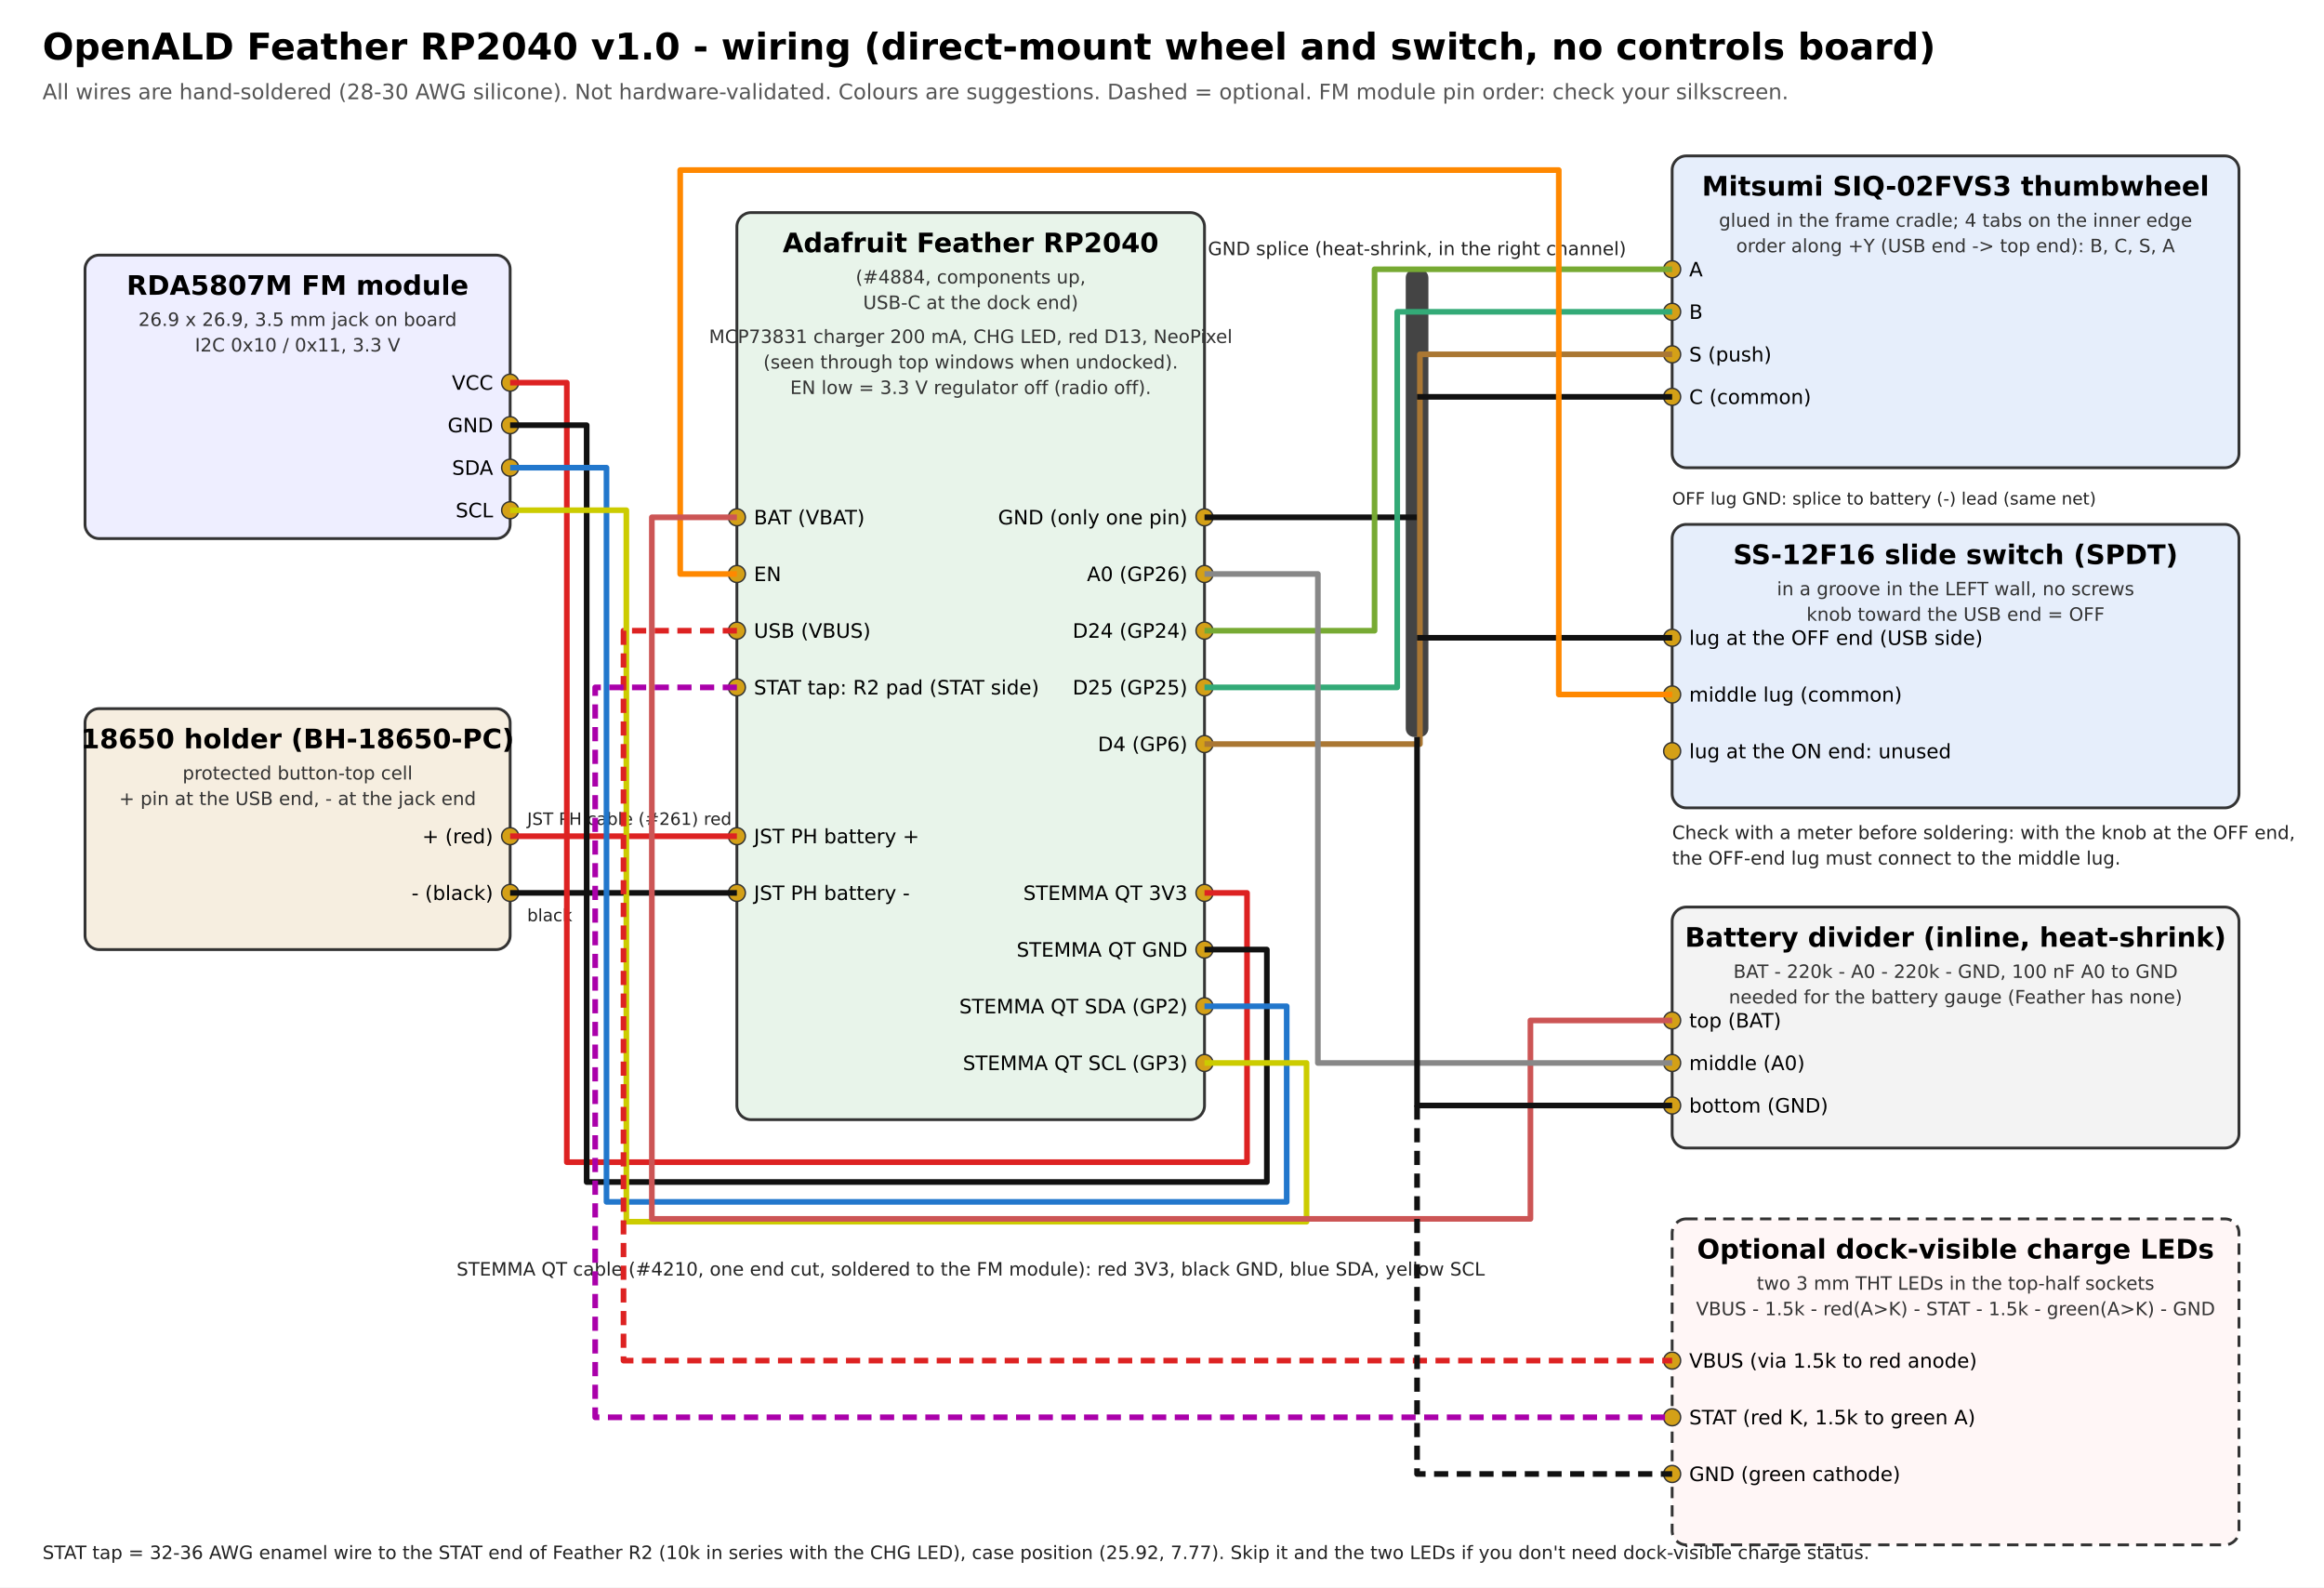
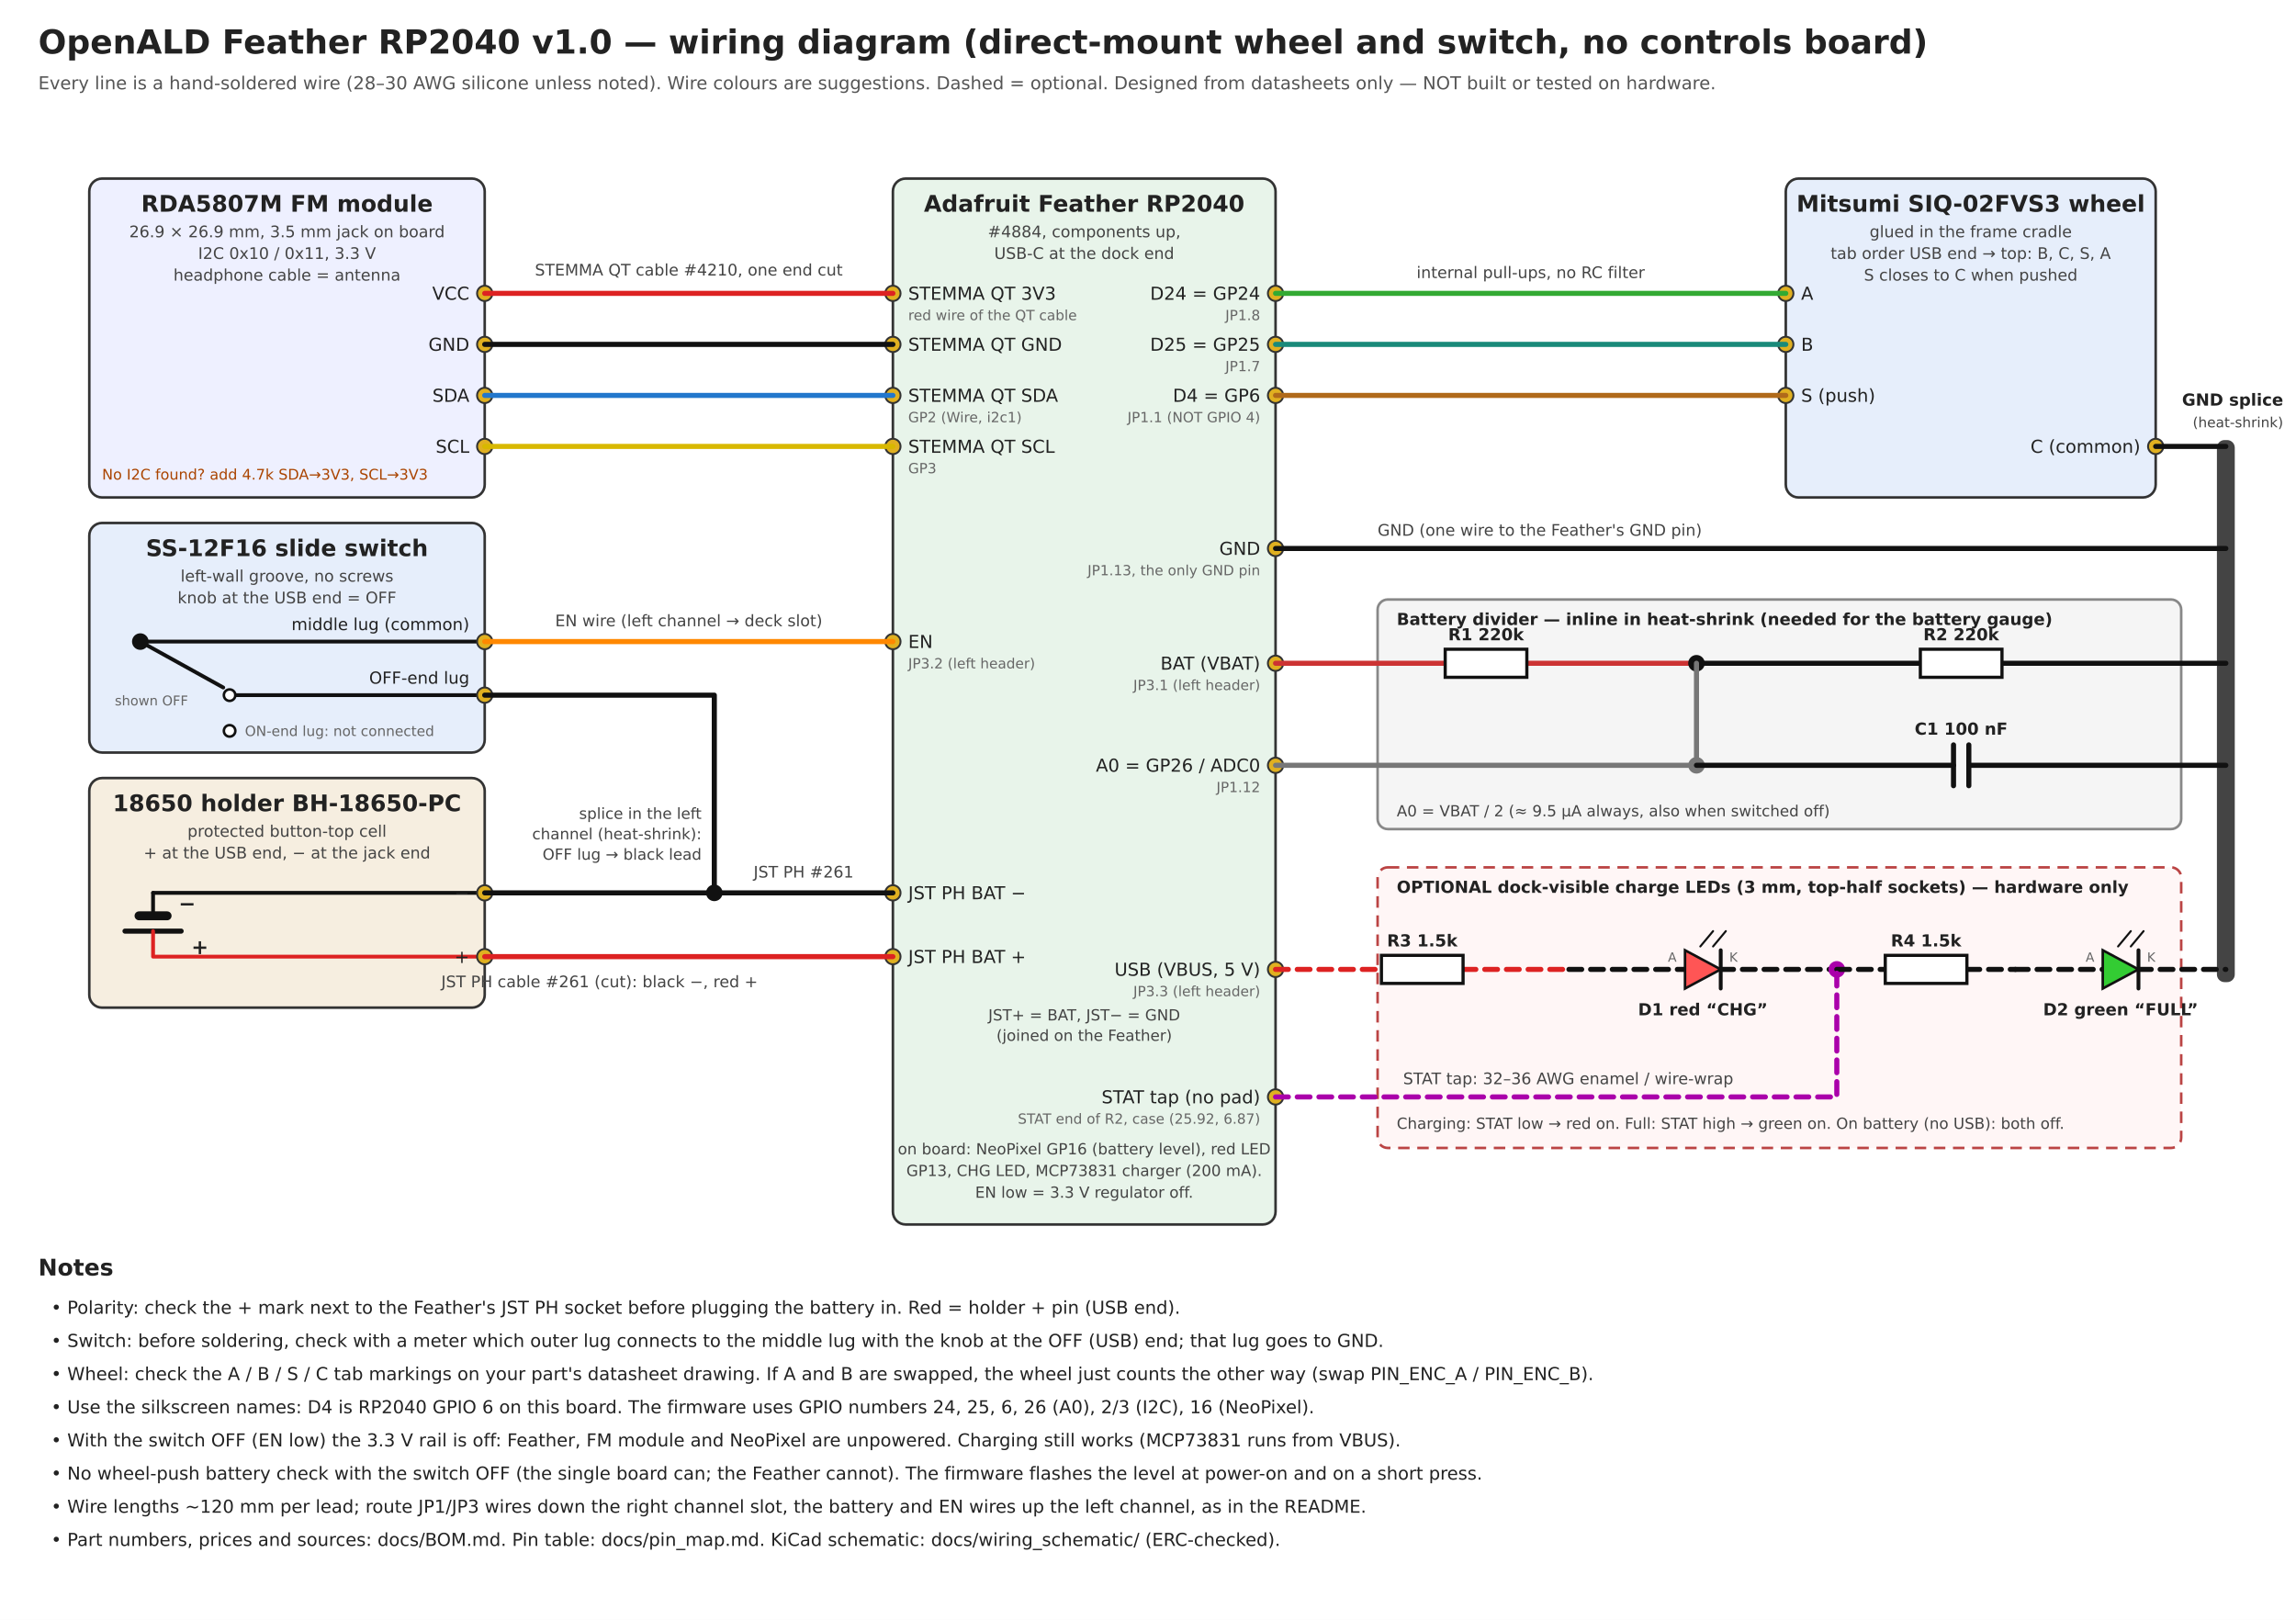
- <svg xmlns="http://www.w3.org/2000/svg" width="1640" height="1120" viewBox="0 0 1640 1120" font-family="DejaVu Sans, Arial, sans-serif">
-   <rect width="1640" height="1120" fill="white" />
-   <text x="30" y="42" font-size="26" font-weight="bold">OpenALD Feather RP2040 v1.0 - wiring (direct-mount wheel and switch, no controls board)</text>
-   <text x="30" y="70" font-size="15" fill="#555">All wires are hand-soldered (28-30 AWG silicone). Not hardware-validated. Colours are suggestions. Dashed = optional. FM module pin order: check your silkscreen.</text>
-   <rect x="520" y="150" width="330" height="640" rx="10" fill="#e8f4ea" stroke="#333" stroke-width="2" />
-   <text x="685.0" y="178" font-size="19" font-weight="bold" text-anchor="middle">Adafruit Feather RP2040</text>
-   <text x="685.0" y="200" font-size="13" fill="#333" text-anchor="middle">(#4884, components up,</text>
-   <text x="685.0" y="218" font-size="13" fill="#333" text-anchor="middle">USB-C at the dock end)</text>
-   <circle cx="520" cy="365" r="6" fill="#d4a017" stroke="#333" />
-   <text x="532" y="370" font-size="14">BAT (VBAT)</text>
-   <circle cx="520" cy="405" r="6" fill="#d4a017" stroke="#333" />
-   <text x="532" y="410" font-size="14">EN</text>
-   <circle cx="520" cy="445" r="6" fill="#d4a017" stroke="#333" />
-   <text x="532" y="450" font-size="14">USB (VBUS)</text>
-   <circle cx="520" cy="485" r="6" fill="#d4a017" stroke="#333" />
-   <text x="532" y="490" font-size="14">STAT tap: R2 pad (STAT side)</text>
-   <circle cx="520" cy="590" r="6" fill="#d4a017" stroke="#333" />
-   <text x="532" y="595" font-size="14">JST PH battery +</text>
-   <circle cx="520" cy="630" r="6" fill="#d4a017" stroke="#333" />
-   <text x="532" y="635" font-size="14">JST PH battery -</text>
-   <circle cx="850" cy="365" r="6" fill="#d4a017" stroke="#333" />
-   <text x="838" y="370" font-size="14" text-anchor="end">GND (only one pin)</text>
-   <circle cx="850" cy="405" r="6" fill="#d4a017" stroke="#333" />
-   <text x="838" y="410" font-size="14" text-anchor="end">A0 (GP26)</text>
-   <circle cx="850" cy="445" r="6" fill="#d4a017" stroke="#333" />
-   <text x="838" y="450" font-size="14" text-anchor="end">D24 (GP24)</text>
-   <circle cx="850" cy="485" r="6" fill="#d4a017" stroke="#333" />
-   <text x="838" y="490" font-size="14" text-anchor="end">D25 (GP25)</text>
-   <circle cx="850" cy="525" r="6" fill="#d4a017" stroke="#333" />
-   <text x="838" y="530" font-size="14" text-anchor="end">D4 (GP6)</text>
-   <circle cx="850" cy="630" r="6" fill="#d4a017" stroke="#333" />
-   <text x="838" y="635" font-size="14" text-anchor="end">STEMMA QT 3V3</text>
-   <circle cx="850" cy="670" r="6" fill="#d4a017" stroke="#333" />
-   <text x="838" y="675" font-size="14" text-anchor="end">STEMMA QT GND</text>
-   <circle cx="850" cy="710" r="6" fill="#d4a017" stroke="#333" />
-   <text x="838" y="715" font-size="14" text-anchor="end">STEMMA QT SDA (GP2)</text>
-   <circle cx="850" cy="750" r="6" fill="#d4a017" stroke="#333" />
-   <text x="838" y="755" font-size="14" text-anchor="end">STEMMA QT SCL (GP3)</text>
-   <text x="685.0" y="242" font-size="13" fill="#333" text-anchor="middle">MCP73831 charger 200 mA, CHG LED, red D13, NeoPixel</text>
-   <text x="685.0" y="260" font-size="13" fill="#333" text-anchor="middle">(seen through top windows when undocked).</text>
-   <text x="685.0" y="278" font-size="13" fill="#333" text-anchor="middle">EN low = 3.3 V regulator off (radio off).</text>
-   <rect x="60" y="500" width="300" height="170" rx="10" fill="#f6eee0" stroke="#333" stroke-width="2" />
-   <text x="210.0" y="528" font-size="19" font-weight="bold" text-anchor="middle">18650 holder (BH-18650-PC)</text>
-   <text x="210.0" y="550" font-size="13" fill="#333" text-anchor="middle">protected button-top cell</text>
-   <text x="210.0" y="568" font-size="13" fill="#333" text-anchor="middle">+ pin at the USB end, - at the jack end</text>
-   <circle cx="360" cy="590" r="6" fill="#d4a017" stroke="#333" />
-   <text x="348" y="595" font-size="14" text-anchor="end">+ (red)</text>
-   <circle cx="360" cy="630" r="6" fill="#d4a017" stroke="#333" />
-   <text x="348" y="635" font-size="14" text-anchor="end">- (black)</text>
-   <path d="M360,590 L470,590 L470,590 L520,590" fill="none" stroke="#d22" stroke-width="4" stroke-linejoin="round" />
-   <text x="372" y="582" font-size="12" fill="#222">JST PH cable (#261) red</text>
-   <path d="M360,630 L490,630 L490,630 L520,630" fill="none" stroke="#111" stroke-width="4" stroke-linejoin="round" />
-   <text x="372" y="650" font-size="12" fill="#222">black</text>
-   <rect x="60" y="180" width="300" height="200" rx="10" fill="#eef" stroke="#333" stroke-width="2" />
-   <text x="210.0" y="208" font-size="19" font-weight="bold" text-anchor="middle">RDA5807M FM module</text>
-   <text x="210.0" y="230" font-size="13" fill="#333" text-anchor="middle">26.9 x 26.9, 3.5 mm jack on board</text>
-   <text x="210.0" y="248" font-size="13" fill="#333" text-anchor="middle">I2C 0x10 / 0x11, 3.3 V</text>
-   <circle cx="360" cy="270" r="6" fill="#d4a017" stroke="#333" />
-   <text x="348" y="275" font-size="14" text-anchor="end">VCC</text>
-   <circle cx="360" cy="300" r="6" fill="#d4a017" stroke="#333" />
-   <text x="348" y="305" font-size="14" text-anchor="end">GND</text>
-   <circle cx="360" cy="330" r="6" fill="#d4a017" stroke="#333" />
-   <text x="348" y="335" font-size="14" text-anchor="end">SDA</text>
-   <circle cx="360" cy="360" r="6" fill="#d4a017" stroke="#333" />
-   <text x="348" y="365" font-size="14" text-anchor="end">SCL</text>
-   <path d="M850,630 L880,630 L880,820 L400,820 L400,270 L360,270" fill="none" stroke="#d22" stroke-width="4" stroke-linejoin="round" />
-   <path d="M850,670 L894,670 L894,834 L414,834 L414,300 L360,300" fill="none" stroke="#111" stroke-width="4" stroke-linejoin="round" />
-   <path d="M850,710 L908,710 L908,848 L428,848 L428,330 L360,330" fill="none" stroke="#27c" stroke-width="4" stroke-linejoin="round" />
-   <path d="M850,750 L922,750 L922,862 L442,862 L442,360 L360,360" fill="none" stroke="#cc0" stroke-width="4" stroke-linejoin="round" />
-   <text x="685.0" y="900" font-size="13" fill="#222" text-anchor="middle">STEMMA QT cable (#4210, one end cut, soldered to the FM module): red 3V3, black GND, blue SDA, yellow SCL</text>
-   <rect x="992" y="190" width="16" height="330" fill="#444" rx="6" />
-   <text x="1000" y="180" font-size="13" fill="#222" text-anchor="middle">GND splice (heat-shrink, in the right channel)</text>
-   <path d="M850,365 L1000,365" fill="none" stroke="#111" stroke-width="4" stroke-linejoin="round" />
-   <rect x="1180" y="110" width="400" height="220" rx="10" fill="#e6eefb" stroke="#333" stroke-width="2" />
-   <text x="1380.0" y="138" font-size="19" font-weight="bold" text-anchor="middle">Mitsumi SIQ-02FVS3 thumbwheel</text>
-   <text x="1380.0" y="160" font-size="13" fill="#333" text-anchor="middle">glued in the frame cradle; 4 tabs on the inner edge</text>
-   <text x="1380.0" y="178" font-size="13" fill="#333" text-anchor="middle">order along +Y (USB end -&gt; top end): B, C, S, A</text>
-   <circle cx="1180" cy="190" r="6" fill="#d4a017" stroke="#333" />
-   <text x="1192" y="195" font-size="14">A</text>
-   <circle cx="1180" cy="220" r="6" fill="#d4a017" stroke="#333" />
-   <text x="1192" y="225" font-size="14">B</text>
-   <circle cx="1180" cy="250" r="6" fill="#d4a017" stroke="#333" />
-   <text x="1192" y="255" font-size="14">S (push)</text>
-   <circle cx="1180" cy="280" r="6" fill="#d4a017" stroke="#333" />
-   <text x="1192" y="285" font-size="14">C (common)</text>
-   <path d="M850,445 L970,445 L970,190 L1180,190" fill="none" stroke="#7a3" stroke-width="4" stroke-linejoin="round" />
-   <path d="M850,485 L986,485 L986,220 L1180,220" fill="none" stroke="#3a7" stroke-width="4" stroke-linejoin="round" />
-   <path d="M850,525 L1002,525 L1002,250 L1180,250" fill="none" stroke="#a73" stroke-width="4" stroke-linejoin="round" />
-   <path d="M1000,280 L1180,280" fill="none" stroke="#111" stroke-width="4" stroke-linejoin="round" />
-   <rect x="1180" y="370" width="400" height="200" rx="10" fill="#e6eefb" stroke="#333" stroke-width="2" />
-   <text x="1380.0" y="398" font-size="19" font-weight="bold" text-anchor="middle">SS-12F16 slide switch (SPDT)</text>
-   <text x="1380.0" y="420" font-size="13" fill="#333" text-anchor="middle">in a groove in the LEFT wall, no screws</text>
-   <text x="1380.0" y="438" font-size="13" fill="#333" text-anchor="middle">knob toward the USB end = OFF</text>
-   <circle cx="1180" cy="450" r="6" fill="#d4a017" stroke="#333" />
-   <text x="1192" y="455" font-size="14">lug at the OFF end (USB side)</text>
-   <circle cx="1180" cy="490" r="6" fill="#d4a017" stroke="#333" />
-   <text x="1192" y="495" font-size="14">middle lug (common)</text>
-   <circle cx="1180" cy="530" r="6" fill="#d4a017" stroke="#333" />
-   <text x="1192" y="535" font-size="14">lug at the ON end: unused</text>
-   <path d="M1000,450 L1180,450" fill="none" stroke="#111" stroke-width="4" stroke-linejoin="round" />
-   <path d="M520,405 L480,405 L480,120 L1100,120 L1100,490 L1180,490" fill="none" stroke="#f80" stroke-width="4" stroke-linejoin="round" />
-   <text x="1180" y="592" font-size="13" fill="#222" text-anchor="start">Check with a meter before soldering: with the knob at the OFF end,</text>
-   <text x="1180" y="610" font-size="13" fill="#222" text-anchor="start">the OFF-end lug must connect to the middle lug.</text>
-   <text x="1180" y="356" font-size="12" fill="#222" text-anchor="start">OFF lug GND: splice to battery (-) lead (same net)</text>
-   <rect x="1180" y="640" width="400" height="170" rx="10" fill="#f3f3f3" stroke="#333" stroke-width="2" />
-   <text x="1380.0" y="668" font-size="19" font-weight="bold" text-anchor="middle">Battery divider (inline, heat-shrink)</text>
-   <text x="1380.0" y="690" font-size="13" fill="#333" text-anchor="middle">BAT - 220k - A0 - 220k - GND, 100 nF A0 to GND</text>
-   <text x="1380.0" y="708" font-size="13" fill="#333" text-anchor="middle">needed for the battery gauge (Feather has none)</text>
-   <circle cx="1180" cy="720" r="6" fill="#d4a017" stroke="#333" />
-   <text x="1192" y="725" font-size="14">top (BAT)</text>
-   <circle cx="1180" cy="750" r="6" fill="#d4a017" stroke="#333" />
-   <text x="1192" y="755" font-size="14">middle (A0)</text>
-   <circle cx="1180" cy="780" r="6" fill="#d4a017" stroke="#333" />
-   <text x="1192" y="785" font-size="14">bottom (GND)</text>
-   <path d="M520,365 L460,365 L460,860 L1080,860 L1080,720 L1180,720" fill="none" stroke="#c55" stroke-width="4" stroke-linejoin="round" />
-   <path d="M850,405 L930,405 L930,750 L1180,750" fill="none" stroke="#888" stroke-width="4" stroke-linejoin="round" />
-   <path d="M1000,520 L1000,780 L1180,780" fill="none" stroke="#111" stroke-width="4" stroke-linejoin="round" />
-   <rect x="1180" y="860" width="400" height="230" rx="10" fill="#fff6f6" stroke="#333" stroke-width="2" stroke-dasharray="8,5" />
-   <text x="1380.0" y="888" font-size="19" font-weight="bold" text-anchor="middle">Optional dock-visible charge LEDs</text>
-   <text x="1380.0" y="910" font-size="13" fill="#333" text-anchor="middle">two 3 mm THT LEDs in the top-half sockets</text>
-   <text x="1380.0" y="928" font-size="13" fill="#333" text-anchor="middle">VBUS - 1.5k - red(A&gt;K) - STAT - 1.5k - green(A&gt;K) - GND</text>
-   <circle cx="1180" cy="960" r="6" fill="#d4a017" stroke="#333" />
-   <text x="1192" y="965" font-size="14">VBUS (via 1.5k to red anode)</text>
-   <circle cx="1180" cy="1000" r="6" fill="#d4a017" stroke="#333" />
-   <text x="1192" y="1005" font-size="14">STAT (red K, 1.5k to green A)</text>
-   <circle cx="1180" cy="1040" r="6" fill="#d4a017" stroke="#333" />
-   <text x="1192" y="1045" font-size="14">GND (green cathode)</text>
-   <path d="M520,445 L440,445 L440,960 L1180,960" fill="none" stroke="#d22" stroke-width="4" stroke-linejoin="round" stroke-dasharray="10,6" />
-   <path d="M520,485 L420,485 L420,1000 L1180,1000" fill="none" stroke="#a0a" stroke-width="4" stroke-linejoin="round" stroke-dasharray="10,6" />
-   <path d="M1000,780 L1000,1040 L1180,1040" fill="none" stroke="#111" stroke-width="4" stroke-linejoin="round" stroke-dasharray="10,6" />
-   <text x="30" y="1100" font-size="13" fill="#222" text-anchor="start">STAT tap = 32-36 AWG enamel wire to the STAT end of Feather R2 (10k in series with the CHG LED), case position (25.92, 7.77). Skip it and the two LEDs if you don't need dock-visible charge status.</text>
+ <svg xmlns="http://www.w3.org/2000/svg" width="1800" height="1270" viewBox="0 0 1800 1270" font-family="DejaVu Sans, Arial, sans-serif">
+   <rect width="1800" height="1270" fill="white" />
+   <text x="30" y="42" font-size="26" fill="#222" text-anchor="start" font-weight="bold">OpenALD Feather RP2040 v1.0 — wiring diagram (direct-mount wheel and switch, no controls board)</text>
+   <text x="30" y="70" font-size="14" fill="#555" text-anchor="start">Every line is a hand-soldered wire (28–30 AWG silicone unless noted). Wire colours are suggestions. Dashed = optional. Designed from datasheets only — NOT built or tested on hardware.</text>
+   <rect x="700" y="140" width="300" height="820" rx="10" fill="#e8f4ea" stroke="#333" stroke-width="2" />
+   <text x="850.0" y="166" font-size="18" fill="#222" text-anchor="middle" font-weight="bold">Adafruit Feather RP2040</text>
+   <text x="850.0" y="186" font-size="12.5" fill="#444" text-anchor="middle">#4884, components up,</text>
+   <text x="850.0" y="203" font-size="12.5" fill="#444" text-anchor="middle">USB-C at the dock end</text>
+   <circle cx="700" cy="230" r="6" fill="#e0b020" stroke="#333" stroke-width="1.5" />
+   <text x="712" y="235" font-size="14" fill="#222" text-anchor="start">STEMMA QT 3V3</text>
+   <text x="712" y="251" font-size="11" fill="#666" text-anchor="start">red wire of the QT cable</text>
+   <circle cx="700" cy="270" r="6" fill="#e0b020" stroke="#333" stroke-width="1.5" />
+   <text x="712" y="275" font-size="14" fill="#222" text-anchor="start">STEMMA QT GND</text>
+   <circle cx="700" cy="310" r="6" fill="#e0b020" stroke="#333" stroke-width="1.5" />
+   <text x="712" y="315" font-size="14" fill="#222" text-anchor="start">STEMMA QT SDA</text>
+   <text x="712" y="331" font-size="11" fill="#666" text-anchor="start">GP2 (Wire, i2c1)</text>
+   <circle cx="700" cy="350" r="6" fill="#e0b020" stroke="#333" stroke-width="1.5" />
+   <text x="712" y="355" font-size="14" fill="#222" text-anchor="start">STEMMA QT SCL</text>
+   <text x="712" y="371" font-size="11" fill="#666" text-anchor="start">GP3</text>
+   <circle cx="700" cy="503" r="6" fill="#e0b020" stroke="#333" stroke-width="1.5" />
+   <text x="712" y="508" font-size="14" fill="#222" text-anchor="start">EN</text>
+   <text x="712" y="524" font-size="11" fill="#666" text-anchor="start">JP3.2 (left header)</text>
+   <circle cx="700" cy="750" r="6" fill="#e0b020" stroke="#333" stroke-width="1.5" />
+   <text x="712" y="755" font-size="14" fill="#222" text-anchor="start">JST PH BAT +</text>
+   <circle cx="700" cy="700" r="6" fill="#e0b020" stroke="#333" stroke-width="1.5" />
+   <text x="712" y="705" font-size="14" fill="#222" text-anchor="start">JST PH BAT −</text>
+   <circle cx="1000" cy="230" r="6" fill="#e0b020" stroke="#333" stroke-width="1.5" />
+   <text x="988" y="235" font-size="14" fill="#222" text-anchor="end">D24 = GP24</text>
+   <text x="988" y="251" font-size="11" fill="#666" text-anchor="end">JP1.8</text>
+   <circle cx="1000" cy="270" r="6" fill="#e0b020" stroke="#333" stroke-width="1.5" />
+   <text x="988" y="275" font-size="14" fill="#222" text-anchor="end">D25 = GP25</text>
+   <text x="988" y="291" font-size="11" fill="#666" text-anchor="end">JP1.7</text>
+   <circle cx="1000" cy="310" r="6" fill="#e0b020" stroke="#333" stroke-width="1.5" />
+   <text x="988" y="315" font-size="14" fill="#222" text-anchor="end">D4 = GP6</text>
+   <text x="988" y="331" font-size="11" fill="#666" text-anchor="end">JP1.1 (NOT GPIO 4)</text>
+   <circle cx="1000" cy="430" r="6" fill="#e0b020" stroke="#333" stroke-width="1.5" />
+   <text x="988" y="435" font-size="14" fill="#222" text-anchor="end">GND</text>
+   <text x="988" y="451" font-size="11" fill="#666" text-anchor="end">JP1.13, the only GND pin</text>
+   <circle cx="1000" cy="520" r="6" fill="#e0b020" stroke="#333" stroke-width="1.5" />
+   <text x="988" y="525" font-size="14" fill="#222" text-anchor="end">BAT (VBAT)</text>
+   <text x="988" y="541" font-size="11" fill="#666" text-anchor="end">JP3.1 (left header)</text>
+   <circle cx="1000" cy="600" r="6" fill="#e0b020" stroke="#333" stroke-width="1.5" />
+   <text x="988" y="605" font-size="14" fill="#222" text-anchor="end">A0 = GP26 / ADC0</text>
+   <text x="988" y="621" font-size="11" fill="#666" text-anchor="end">JP1.12</text>
+   <circle cx="1000" cy="760" r="6" fill="#e0b020" stroke="#333" stroke-width="1.5" />
+   <text x="988" y="765" font-size="14" fill="#222" text-anchor="end">USB (VBUS, 5 V)</text>
+   <text x="988" y="781" font-size="11" fill="#666" text-anchor="end">JP3.3 (left header)</text>
+   <circle cx="1000" cy="860" r="6" fill="#e0b020" stroke="#333" stroke-width="1.5" />
+   <text x="988" y="865" font-size="14" fill="#222" text-anchor="end">STAT tap (no pad)</text>
+   <text x="988" y="881" font-size="11" fill="#666" text-anchor="end">STAT end of R2, case (25.92, 6.87)</text>
+   <text x="850.0" y="905" font-size="12" fill="#444" text-anchor="middle">on board: NeoPixel GP16 (battery level), red LED</text>
+   <text x="850.0" y="922" font-size="12" fill="#444" text-anchor="middle">GP13, CHG LED, MCP73831 charger (200 mA).</text>
+   <text x="850.0" y="939" font-size="12" fill="#444" text-anchor="middle">EN low = 3.3 V regulator off.</text>
+   <text x="850.0" y="800" font-size="12" fill="#444" text-anchor="middle">JST+ = BAT, JST− = GND</text>
+   <text x="850.0" y="816" font-size="12" fill="#444" text-anchor="middle">(joined on the Feather)</text>
+   <rect x="70" y="140" width="310" height="250" rx="10" fill="#eef0ff" stroke="#333" stroke-width="2" />
+   <text x="225.0" y="166" font-size="18" fill="#222" text-anchor="middle" font-weight="bold">RDA5807M FM module</text>
+   <text x="225.0" y="186" font-size="12.5" fill="#444" text-anchor="middle">26.9 × 26.9 mm, 3.5 mm jack on board</text>
+   <text x="225.0" y="203" font-size="12.5" fill="#444" text-anchor="middle">I2C 0x10 / 0x11, 3.3 V</text>
+   <text x="225.0" y="220" font-size="12.5" fill="#444" text-anchor="middle">headphone cable = antenna</text>
+   <circle cx="380" cy="230" r="6" fill="#e0b020" stroke="#333" stroke-width="1.5" />
+   <text x="368" y="235" font-size="14" fill="#222" text-anchor="end">VCC</text>
+   <path d="M380,230 L700,230" fill="none" stroke="#d22" stroke-width="4" stroke-linejoin="round" stroke-linecap="round" />
+   <circle cx="380" cy="270" r="6" fill="#e0b020" stroke="#333" stroke-width="1.5" />
+   <text x="368" y="275" font-size="14" fill="#222" text-anchor="end">GND</text>
+   <path d="M380,270 L700,270" fill="none" stroke="#111" stroke-width="4" stroke-linejoin="round" stroke-linecap="round" />
+   <circle cx="380" cy="310" r="6" fill="#e0b020" stroke="#333" stroke-width="1.5" />
+   <text x="368" y="315" font-size="14" fill="#222" text-anchor="end">SDA</text>
+   <path d="M380,310 L700,310" fill="none" stroke="#27c" stroke-width="4" stroke-linejoin="round" stroke-linecap="round" />
+   <circle cx="380" cy="350" r="6" fill="#e0b020" stroke="#333" stroke-width="1.5" />
+   <text x="368" y="355" font-size="14" fill="#222" text-anchor="end">SCL</text>
+   <path d="M380,350 L700,350" fill="none" stroke="#d8b800" stroke-width="4" stroke-linejoin="round" stroke-linecap="round" />
+   <text x="540.0" y="216" font-size="12.5" fill="#444" text-anchor="middle">STEMMA QT cable #4210, one end cut</text>
+   <text x="80" y="376" font-size="11.5" fill="#a40" text-anchor="start">No I2C found? add 4.7k SDA→3V3, SCL→3V3</text>
+   <rect x="70" y="410" width="310" height="180" rx="10" fill="#e6eefb" stroke="#333" stroke-width="2" />
+   <text x="225.0" y="436" font-size="18" fill="#222" text-anchor="middle" font-weight="bold">SS-12F16 slide switch</text>
+   <text x="225.0" y="456" font-size="12.5" fill="#444" text-anchor="middle">left-wall groove, no screws</text>
+   <text x="225.0" y="473" font-size="12.5" fill="#444" text-anchor="middle">knob at the USB end = OFF</text>
+   <path d="M110,503 L380,503" fill="none" stroke="#111" stroke-width="3" stroke-linejoin="round" stroke-linecap="round" />
+   <circle cx="110" cy="503" r="6.5" fill="#111" />
+   <path d="M110,503 L175,539" fill="none" stroke="#111" stroke-width="3" stroke-linejoin="round" stroke-linecap="round" />
+   <circle cx="180" cy="545" r="4.5" fill="white" stroke="#111" stroke-width="2" />
+   <path d="M185,545 L380,545" fill="none" stroke="#111" stroke-width="3" stroke-linejoin="round" stroke-linecap="round" />
+   <circle cx="180" cy="573" r="4.5" fill="white" stroke="#111" stroke-width="2" />
+   <text x="192" y="577" font-size="11" fill="#666" text-anchor="start">ON-end lug: not connected</text>
+   <text x="90" y="553" font-size="10.5" fill="#666" text-anchor="start">shown OFF</text>
+   <circle cx="380" cy="503" r="6" fill="#e0b020" stroke="#333" stroke-width="1.5" />
+   <text x="368" y="494" font-size="13" fill="#222" text-anchor="end">middle lug (common)</text>
+   <circle cx="380" cy="545" r="6" fill="#e0b020" stroke="#333" stroke-width="1.5" />
+   <text x="368" y="536" font-size="13" fill="#222" text-anchor="end">OFF-end lug</text>
+   <path d="M380,503 L700,503" fill="none" stroke="#f80" stroke-width="4" stroke-linejoin="round" stroke-linecap="round" />
+   <text x="540.0" y="491" font-size="12.5" fill="#444" text-anchor="middle">EN wire (left channel → deck slot)</text>
+   <rect x="70" y="610" width="310" height="180" rx="10" fill="#f6eee0" stroke="#333" stroke-width="2" />
+   <text x="225.0" y="636" font-size="18" fill="#222" text-anchor="middle" font-weight="bold">18650 holder BH-18650-PC</text>
+   <text x="225.0" y="656" font-size="12.5" fill="#444" text-anchor="middle">protected button-top cell</text>
+   <text x="225.0" y="673" font-size="12.5" fill="#444" text-anchor="middle">+ at the USB end, − at the jack end</text>
+   <path d="M120,700 L380,700" fill="none" stroke="#111" stroke-width="3" stroke-linejoin="round" stroke-linecap="round" />
+   <path d="M120,700 L120,718" fill="none" stroke="#111" stroke-width="3" stroke-linejoin="round" stroke-linecap="round" />
+   <path d="M109,718 L131,718" fill="none" stroke="#111" stroke-width="7" stroke-linejoin="round" stroke-linecap="round" />
+   <path d="M98,730 L142,730" fill="none" stroke="#111" stroke-width="4" stroke-linejoin="round" stroke-linecap="round" />
+   <path d="M120,730 L120,750 L380,750" fill="none" stroke="#d22" stroke-width="3" stroke-linejoin="round" stroke-linecap="round" />
+   <text x="140" y="714" font-size="16" fill="#222" text-anchor="start" font-weight="bold">−</text>
+   <text x="150" y="748" font-size="16" fill="#222" text-anchor="start" font-weight="bold">+</text>
+   <circle cx="380" cy="750" r="6" fill="#e0b020" stroke="#333" stroke-width="1.5" />
+   <text x="368" y="755" font-size="14" fill="#222" text-anchor="end">+</text>
+   <circle cx="380" cy="700" r="6" fill="#e0b020" stroke="#333" stroke-width="1.5" />
+   <text x="368" y="705" font-size="14" fill="#222" text-anchor="end">−</text>
+   <path d="M380,750 L700,750" fill="none" stroke="#d22" stroke-width="4" stroke-linejoin="round" stroke-linecap="round" />
+   <path d="M380,700 L700,700" fill="none" stroke="#111" stroke-width="4" stroke-linejoin="round" stroke-linecap="round" />
+   <text x="630" y="688" font-size="12.5" fill="#444" text-anchor="middle">JST PH #261</text>
+   <text x="470" y="774" font-size="12.5" fill="#444" text-anchor="middle">JST PH cable #261 (cut): black −, red +</text>
+   <path d="M380,545 L560,545 L560,700" fill="none" stroke="#111" stroke-width="4" stroke-linejoin="round" stroke-linecap="round" />
+   <circle cx="560" cy="700" r="6.5" fill="#111" />
+   <text x="550" y="642" font-size="12" fill="#444" text-anchor="end">splice in the left</text>
+   <text x="550" y="658" font-size="12" fill="#444" text-anchor="end">channel (heat-shrink):</text>
+   <text x="550" y="674" font-size="12" fill="#444" text-anchor="end">OFF lug → black lead</text>
+   <rect x="1738" y="345" width="14" height="425" rx="6" fill="#444" />
+   <text x="1790" y="318" font-size="13" fill="#222" text-anchor="end" font-weight="bold">GND splice</text>
+   <text x="1790" y="335" font-size="11" fill="#444" text-anchor="end">(heat-shrink)</text>
+   <path d="M1000,430 L1745,430" fill="none" stroke="#111" stroke-width="4" stroke-linejoin="round" stroke-linecap="round" />
+   <text x="1080" y="420" font-size="12.5" fill="#444" text-anchor="start">GND (one wire to the Feather's GND pin)</text>
+   <rect x="1400" y="140" width="290" height="250" rx="10" fill="#e6eefb" stroke="#333" stroke-width="2" />
+   <text x="1545.0" y="166" font-size="18" fill="#222" text-anchor="middle" font-weight="bold">Mitsumi SIQ-02FVS3 wheel</text>
+   <text x="1545.0" y="186" font-size="12.5" fill="#444" text-anchor="middle">glued in the frame cradle</text>
+   <text x="1545.0" y="203" font-size="12.5" fill="#444" text-anchor="middle">tab order USB end → top: B, C, S, A</text>
+   <text x="1545.0" y="220" font-size="12.5" fill="#444" text-anchor="middle">S closes to C when pushed</text>
+   <circle cx="1400" cy="230" r="6" fill="#e0b020" stroke="#333" stroke-width="1.5" />
+   <text x="1412" y="235" font-size="14" fill="#222" text-anchor="start">A</text>
+   <path d="M1000,230 L1400,230" fill="none" stroke="#3a3" stroke-width="4" stroke-linejoin="round" stroke-linecap="round" />
+   <circle cx="1400" cy="270" r="6" fill="#e0b020" stroke="#333" stroke-width="1.5" />
+   <text x="1412" y="275" font-size="14" fill="#222" text-anchor="start">B</text>
+   <path d="M1000,270 L1400,270" fill="none" stroke="#1a8a7a" stroke-width="4" stroke-linejoin="round" stroke-linecap="round" />
+   <circle cx="1400" cy="310" r="6" fill="#e0b020" stroke="#333" stroke-width="1.5" />
+   <text x="1412" y="315" font-size="14" fill="#222" text-anchor="start">S (push)</text>
+   <path d="M1000,310 L1400,310" fill="none" stroke="#b06a1a" stroke-width="4" stroke-linejoin="round" stroke-linecap="round" />
+   <circle cx="1690" cy="350" r="6" fill="#e0b020" stroke="#333" stroke-width="1.5" />
+   <text x="1678" y="355" font-size="14" fill="#222" text-anchor="end">C (common)</text>
+   <path d="M1690,350 L1745,350" fill="none" stroke="#111" stroke-width="4" stroke-linejoin="round" stroke-linecap="round" />
+   <text x="1200" y="218" font-size="12.5" fill="#444" text-anchor="middle">internal pull-ups, no RC filter</text>
+   <rect x="1080" y="470" width="630" height="180" rx="8" fill="#f5f5f5" stroke="#888" stroke-width="2" />
+   <text x="1095" y="490" font-size="13" fill="#222" text-anchor="start" font-weight="bold">Battery divider — inline in heat-shrink (needed for the battery gauge)</text>
+   <path d="M1000,520 L1133.0,520" fill="none" stroke="#c33" stroke-width="4" stroke-linejoin="round" stroke-linecap="round" />
+   <path d="M1197.0,520 L1330,520" fill="none" stroke="#c33" stroke-width="4" stroke-linejoin="round" stroke-linecap="round" />
+   <rect x="1133.0" y="509" width="64" height="22" fill="white" stroke="#111" stroke-width="2.5" />
+   <text x="1165.0" y="502" font-size="13" fill="#222" text-anchor="middle" font-weight="bold">R1 220k</text>
+   <circle cx="1330" cy="520" r="6.5" fill="#111" />
+   <path d="M1330,520 L1505.5,520" fill="none" stroke="#111" stroke-width="4" stroke-linejoin="round" stroke-linecap="round" />
+   <path d="M1569.5,520 L1745,520" fill="none" stroke="#111" stroke-width="4" stroke-linejoin="round" stroke-linecap="round" />
+   <rect x="1505.5" y="509" width="64" height="22" fill="white" stroke="#111" stroke-width="2.5" />
+   <text x="1537.5" y="502" font-size="13" fill="#222" text-anchor="middle" font-weight="bold">R2 220k</text>
+   <path d="M1330,520 L1330,600" fill="none" stroke="#777" stroke-width="4" stroke-linejoin="round" stroke-linecap="round" />
+   <circle cx="1330" cy="600" r="6.5" fill="#777" />
+   <path d="M1000,600 L1330,600" fill="none" stroke="#777" stroke-width="4" stroke-linejoin="round" stroke-linecap="round" />
+   <path d="M1330,600 L1531.5,600" fill="none" stroke="#111" stroke-width="4" stroke-linejoin="round" stroke-linecap="round" />
+   <path d="M1543.5,600 L1745,600" fill="none" stroke="#111" stroke-width="4" stroke-linejoin="round" stroke-linecap="round" />
+   <path d="M1531.5,584 L1531.5,616" fill="none" stroke="#111" stroke-width="4" stroke-linejoin="round" stroke-linecap="round" />
+   <path d="M1543.5,584 L1543.5,616" fill="none" stroke="#111" stroke-width="4" stroke-linejoin="round" stroke-linecap="round" />
+   <text x="1537.5" y="576" font-size="13" fill="#222" text-anchor="middle" font-weight="bold">C1 100 nF</text>
+   <text x="1095" y="640" font-size="12" fill="#444" text-anchor="start">A0 = VBAT / 2   (≈ 9.5 µA always, also when switched off)</text>
+   <rect x="1080" y="680" width="630" height="220" rx="8" fill="#fff6f6" stroke="#b44" stroke-width="2" stroke-dasharray="9,6" />
+   <text x="1095" y="700" font-size="13" fill="#222" text-anchor="start" font-weight="bold">OPTIONAL dock-visible charge LEDs (3 mm, top-half sockets) — hardware only</text>
+   <path d="M1000,760 L1083.0,760" fill="none" stroke="#d22" stroke-width="4" stroke-linejoin="round" stroke-linecap="round" stroke-dasharray="10,7" />
+   <path d="M1147.0,760 L1230,760" fill="none" stroke="#d22" stroke-width="4" stroke-linejoin="round" stroke-linecap="round" stroke-dasharray="10,7" />
+   <rect x="1083.0" y="749" width="64" height="22" fill="white" stroke="#111" stroke-width="2.5" />
+   <text x="1115.0" y="742" font-size="13" fill="#222" text-anchor="middle" font-weight="bold">R3 1.5k</text>
+   <path d="M1230,760 L1321.0,760" fill="none" stroke="#111" stroke-width="4" stroke-linejoin="round" stroke-linecap="round" stroke-dasharray="10,7" />
+   <path d="M1349.0,760 L1440,760" fill="none" stroke="#111" stroke-width="4" stroke-linejoin="round" stroke-linecap="round" stroke-dasharray="10,7" />
+   <polygon points="1321.0,745 1321.0,775 1349.0,760" fill="#f55" stroke="#111" stroke-width="2" />
+   <path d="M1349.0,745 L1349.0,775" fill="none" stroke="#111" stroke-width="3" stroke-linejoin="round" stroke-linecap="round" />
+   <path d="M1333.0,742 L1343.0,730" fill="none" stroke="#111" stroke-width="1.6" stroke-linejoin="round" stroke-linecap="round" />
+   <path d="M1343.0,742 L1353.0,730" fill="none" stroke="#111" stroke-width="1.6" stroke-linejoin="round" stroke-linecap="round" />
+   <text x="1335.0" y="796" font-size="13" fill="#222" text-anchor="middle" font-weight="bold">D1 red “CHG”</text>
+   <text x="1311.0" y="754" font-size="10" fill="#666" text-anchor="middle">A</text>
+   <text x="1359.0" y="754" font-size="10" fill="#666" text-anchor="middle">K</text>
+   <circle cx="1440" cy="760" r="6.5" fill="#a0a" />
+   <path d="M1440,760 L1478.0,760" fill="none" stroke="#111" stroke-width="4" stroke-linejoin="round" stroke-linecap="round" stroke-dasharray="10,7" />
+   <path d="M1542.0,760 L1580,760" fill="none" stroke="#111" stroke-width="4" stroke-linejoin="round" stroke-linecap="round" stroke-dasharray="10,7" />
+   <rect x="1478.0" y="749" width="64" height="22" fill="white" stroke="#111" stroke-width="2.5" />
+   <text x="1510.0" y="742" font-size="13" fill="#222" text-anchor="middle" font-weight="bold">R4 1.5k</text>
+   <path d="M1580,760 L1648.5,760" fill="none" stroke="#111" stroke-width="4" stroke-linejoin="round" stroke-linecap="round" stroke-dasharray="10,7" />
+   <path d="M1676.5,760 L1745,760" fill="none" stroke="#111" stroke-width="4" stroke-linejoin="round" stroke-linecap="round" stroke-dasharray="10,7" />
+   <polygon points="1648.5,745 1648.5,775 1676.5,760" fill="#3c3" stroke="#111" stroke-width="2" />
+   <path d="M1676.5,745 L1676.5,775" fill="none" stroke="#111" stroke-width="3" stroke-linejoin="round" stroke-linecap="round" />
+   <path d="M1660.5,742 L1670.5,730" fill="none" stroke="#111" stroke-width="1.6" stroke-linejoin="round" stroke-linecap="round" />
+   <path d="M1670.5,742 L1680.5,730" fill="none" stroke="#111" stroke-width="1.6" stroke-linejoin="round" stroke-linecap="round" />
+   <text x="1662.5" y="796" font-size="13" fill="#222" text-anchor="middle" font-weight="bold">D2 green “FULL”</text>
+   <text x="1638.5" y="754" font-size="10" fill="#666" text-anchor="middle">A</text>
+   <text x="1686.5" y="754" font-size="10" fill="#666" text-anchor="middle">K</text>
+   <path d="M1000,860 L1440,860 L1440,760" fill="none" stroke="#a0a" stroke-width="4" stroke-linejoin="round" stroke-linecap="round" stroke-dasharray="10,7" />
+   <text x="1100" y="850" font-size="12.5" fill="#444" text-anchor="start">STAT tap: 32–36 AWG enamel / wire-wrap</text>
+   <text x="1095" y="885" font-size="12" fill="#444" text-anchor="start">Charging: STAT low → red on.  Full: STAT high → green on.  On battery (no USB): both off.</text>
+   <text x="30" y="1000" font-size="18" fill="#222" text-anchor="start" font-weight="bold">Notes</text>
+   <text x="40" y="1030" font-size="14" fill="#222" text-anchor="start">• Polarity: check the + mark next to the Feather's JST PH socket before plugging the battery in. Red = holder + pin (USB end).</text>
+   <text x="40" y="1056" font-size="14" fill="#222" text-anchor="start">• Switch: before soldering, check with a meter which outer lug connects to the middle lug with the knob at the OFF (USB) end; that lug goes to GND.</text>
+   <text x="40" y="1082" font-size="14" fill="#222" text-anchor="start">• Wheel: check the A / B / S / C tab markings on your part's datasheet drawing. If A and B are swapped, the wheel just counts the other way (swap PIN_ENC_A / PIN_ENC_B).</text>
+   <text x="40" y="1108" font-size="14" fill="#222" text-anchor="start">• Use the silkscreen names: D4 is RP2040 GPIO 6 on this board. The firmware uses GPIO numbers 24, 25, 6, 26 (A0), 2/3 (I2C), 16 (NeoPixel).</text>
+   <text x="40" y="1134" font-size="14" fill="#222" text-anchor="start">• With the switch OFF (EN low) the 3.3 V rail is off: Feather, FM module and NeoPixel are unpowered. Charging still works (MCP73831 runs from VBUS).</text>
+   <text x="40" y="1160" font-size="14" fill="#222" text-anchor="start">• No wheel-push battery check with the switch OFF (the single board can; the Feather cannot). The firmware flashes the level at power-on and on a short press.</text>
+   <text x="40" y="1186" font-size="14" fill="#222" text-anchor="start">• Wire lengths ~120 mm per lead; route JP1/JP3 wires down the right channel slot, the battery and EN wires up the left channel, as in the README.</text>
+   <text x="40" y="1212" font-size="14" fill="#222" text-anchor="start">• Part numbers, prices and sources: docs/BOM.md. Pin table: docs/pin_map.md. KiCad schematic: docs/wiring_schematic/ (ERC-checked).</text>
</svg>
